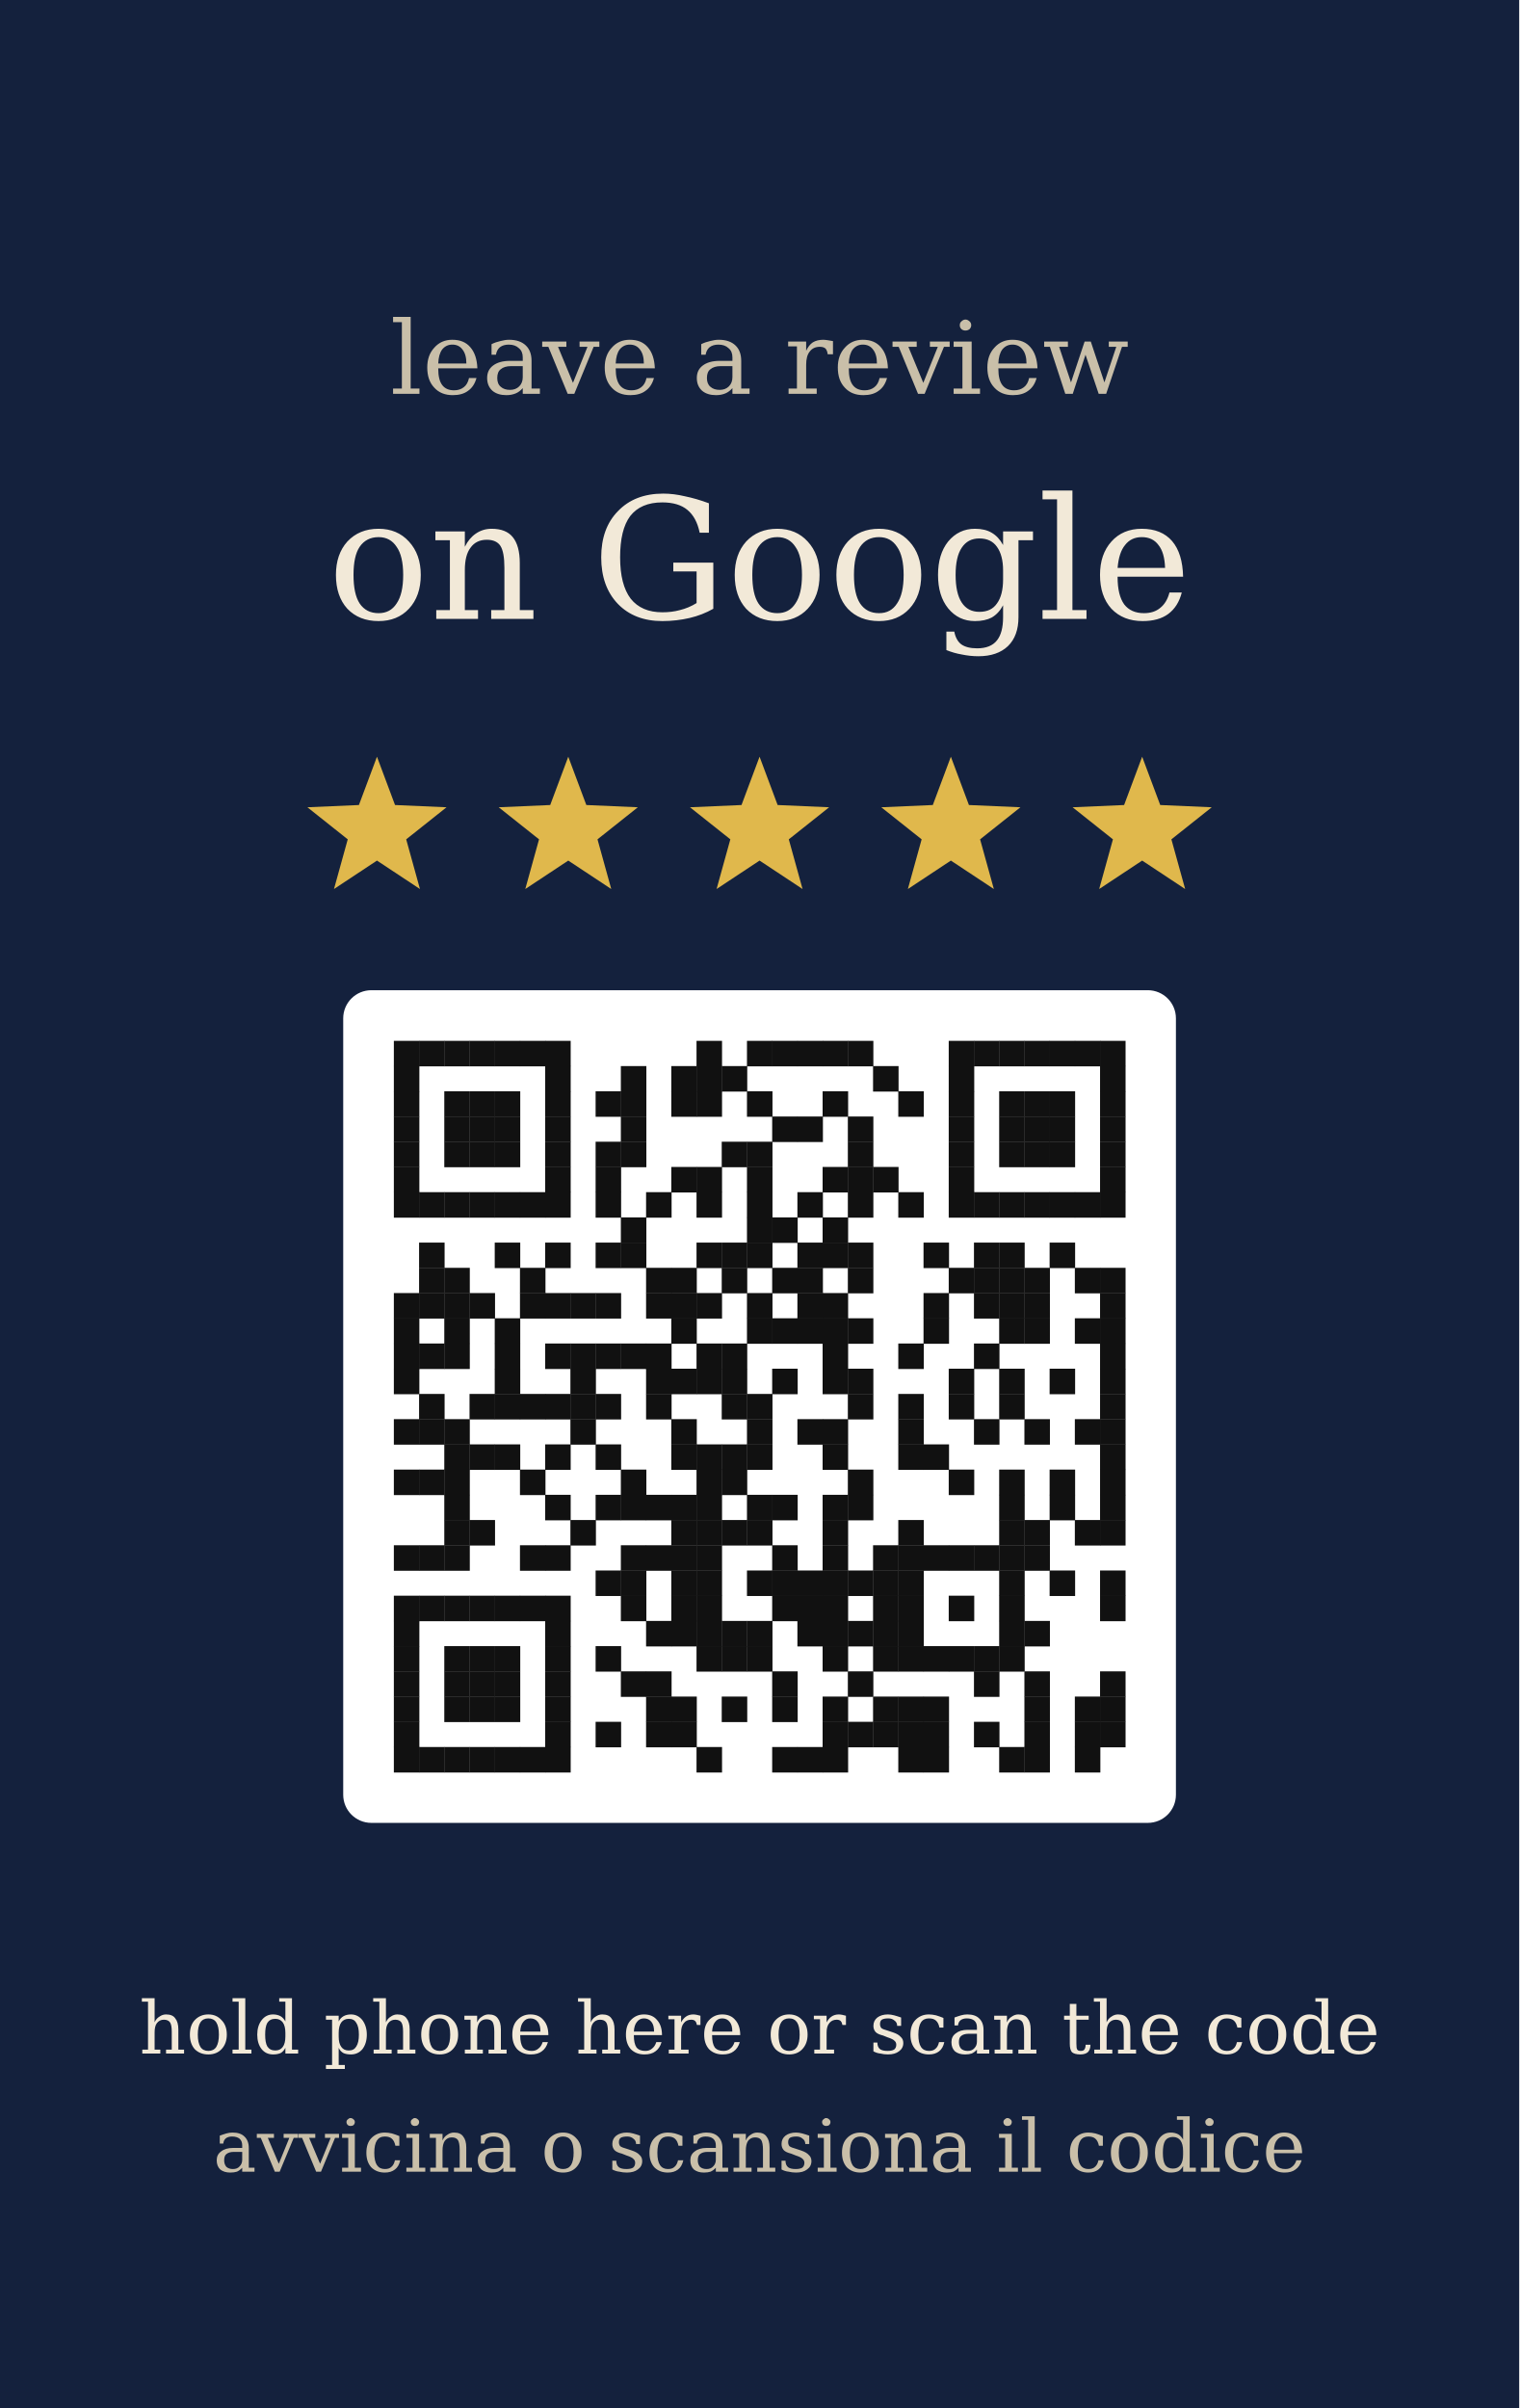
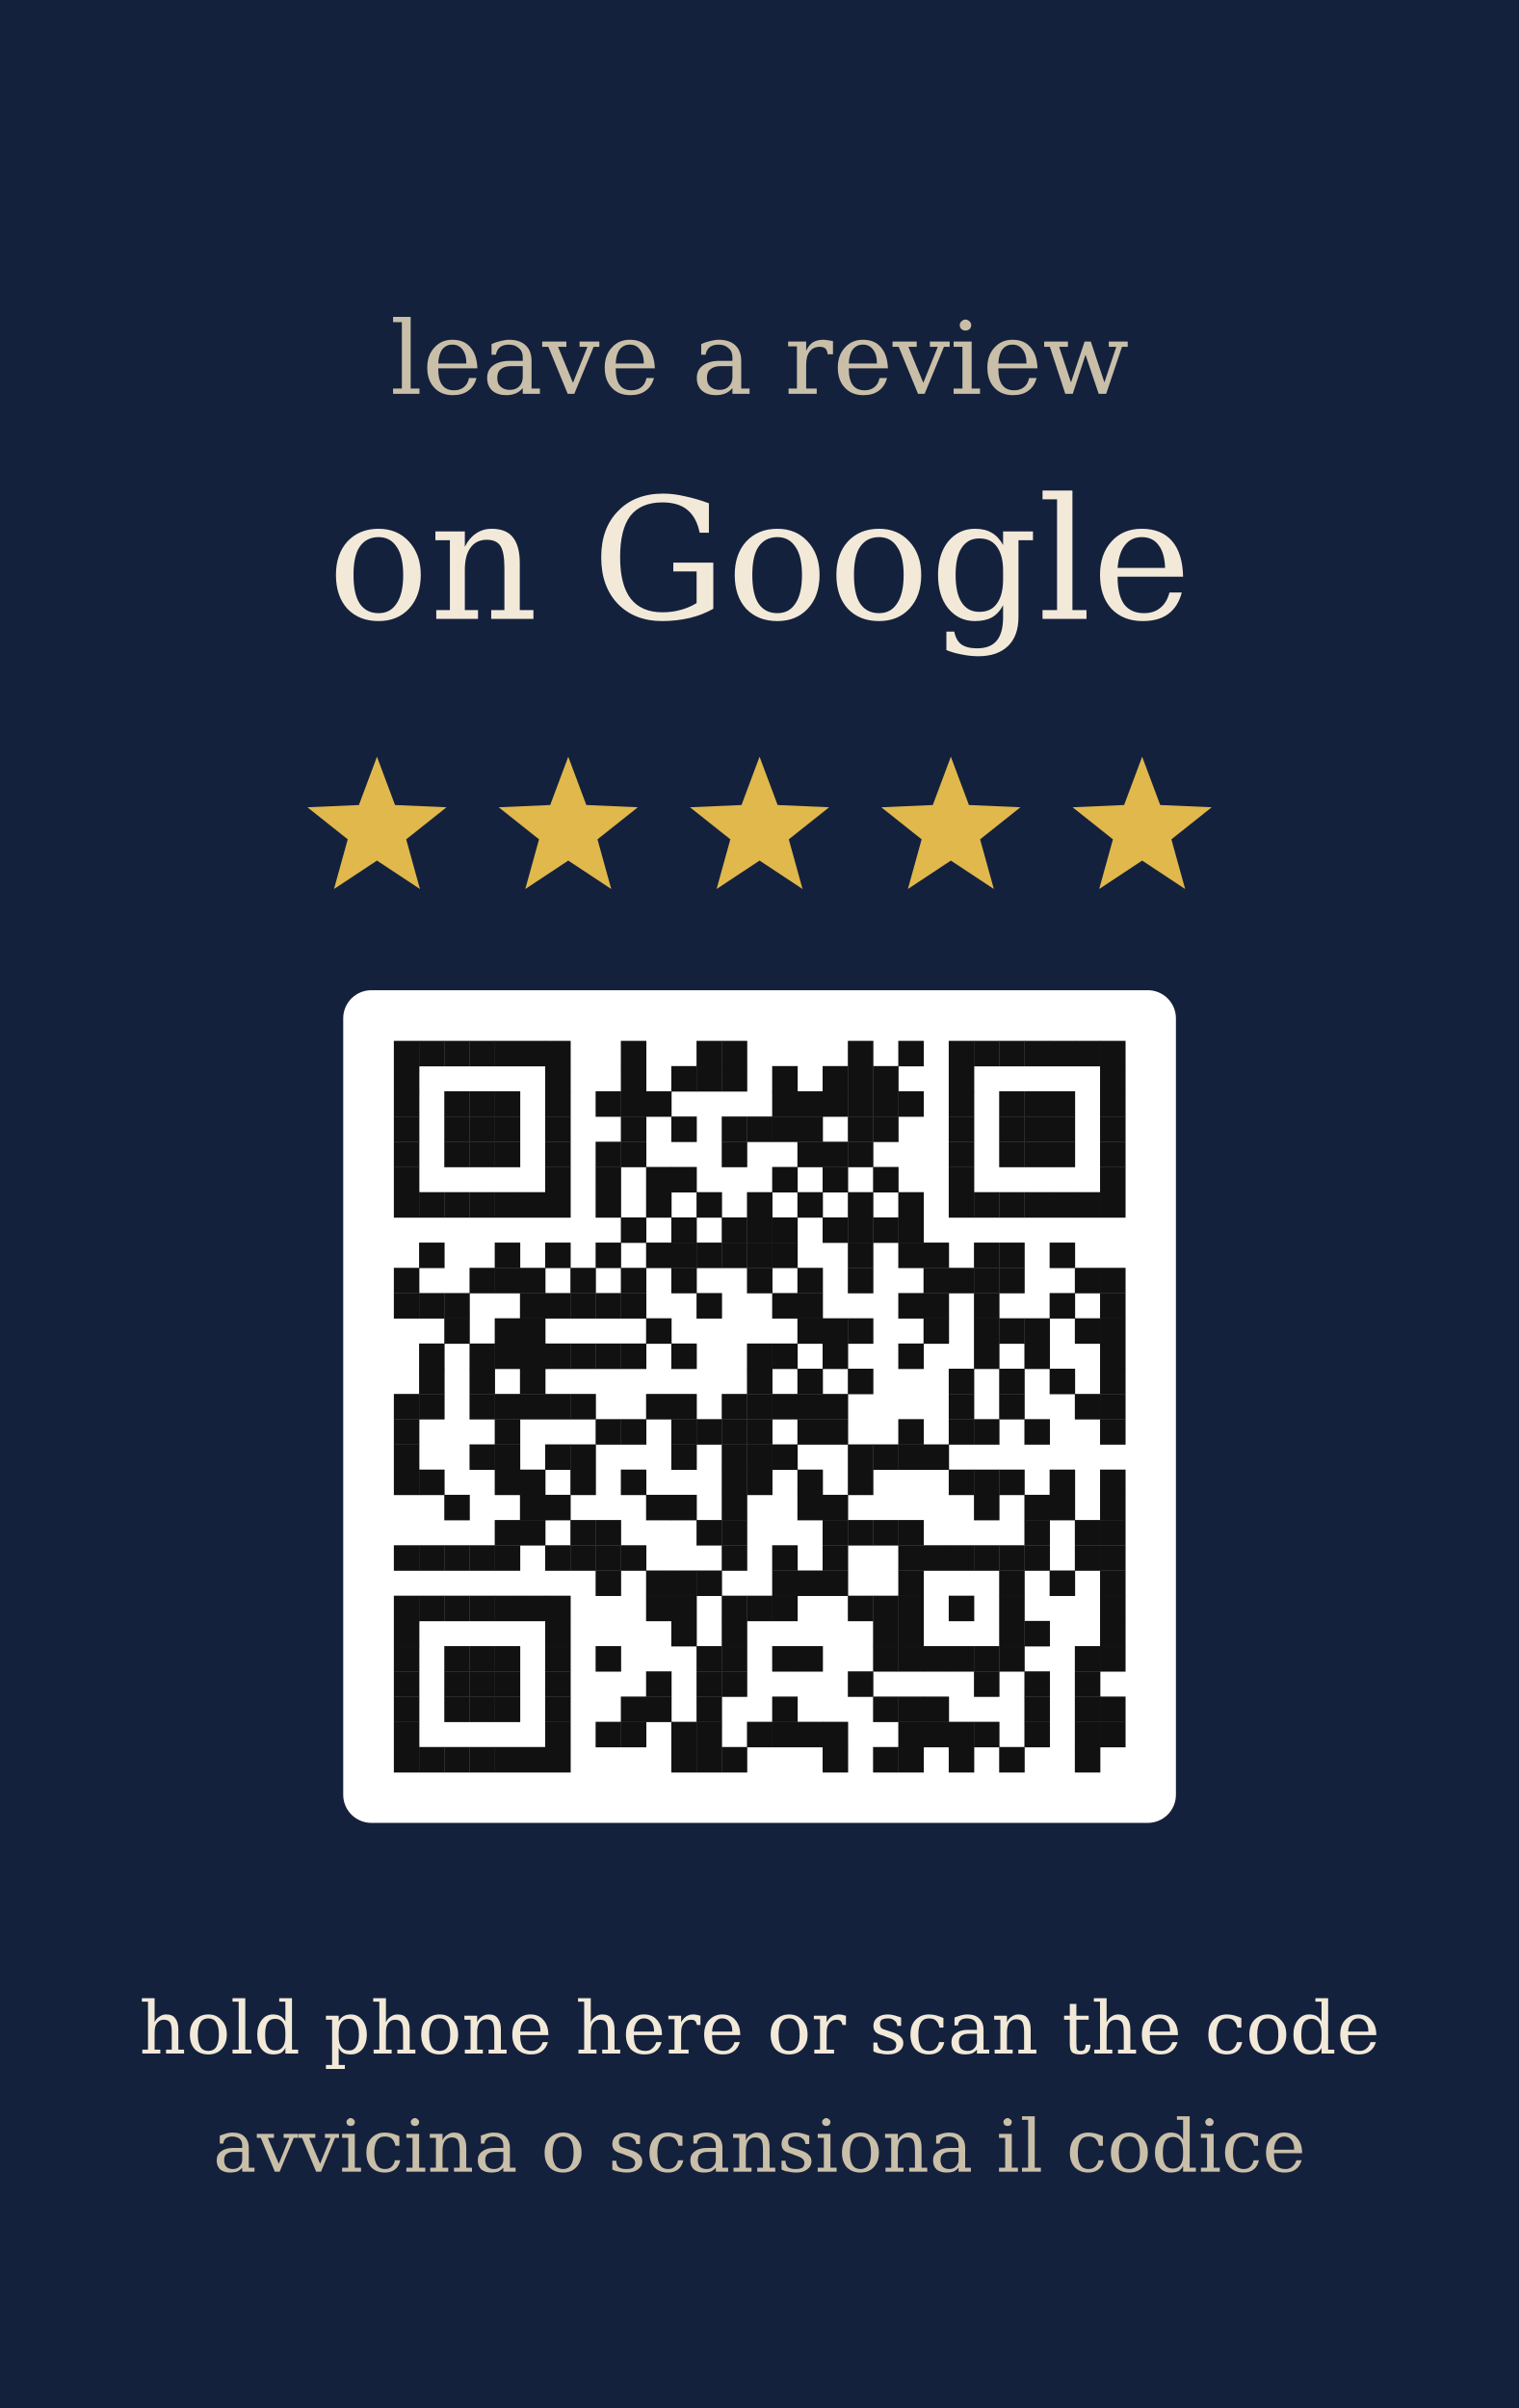
<svg xmlns="http://www.w3.org/2000/svg" viewBox="0 0 54.0 85.6">
  <rect width="54.0" height="85.6" fill="#14213D" />
  <text x="27.0" y="14" text-anchor="middle" font-family="'GFS Baskerville', 'Bitstream Charter', 'DejaVu Serif', serif" font-size="3.6" font-weight="400" fill="#C9BFA9">leave a review</text>
  <text x="27.0" y="22" text-anchor="middle" font-family="'GFS Baskerville', 'Bitstream Charter', 'DejaVu Serif', serif" font-size="6.0" font-weight="400" fill="#F2E9D8">on Google</text>
  <polygon points="13.400,26.900 14.042,28.617 15.873,28.697 14.439,29.837 14.928,31.603 13.400,30.592 11.872,31.603 12.361,29.837 10.927,28.697 12.758,28.617" fill="#E0B84C" />
  <polygon points="20.200,26.900 20.842,28.617 22.673,28.697 21.239,29.837 21.728,31.603 20.200,30.592 18.672,31.603 19.161,29.837 17.727,28.697 19.558,28.617" fill="#E0B84C" />
  <polygon points="27.000,26.900 27.642,28.617 29.473,28.697 28.039,29.837 28.528,31.603 27.000,30.592 25.472,31.603 25.961,29.837 24.527,28.697 26.358,28.617" fill="#E0B84C" />
  <polygon points="33.800,26.900 34.442,28.617 36.273,28.697 34.839,29.837 35.328,31.603 33.800,30.592 32.272,31.603 32.761,29.837 31.327,28.697 33.158,28.617" fill="#E0B84C" />
  <polygon points="40.600,26.900 41.242,28.617 43.073,28.697 41.639,29.837 42.128,31.603 40.600,30.592 39.072,31.603 39.561,29.837 38.127,28.697 39.958,28.617" fill="#E0B84C" />
  <rect x="12.20" y="35.20" width="29.60" height="29.60" rx="1" fill="#fff" />
  <g fill="#111">
    <rect x="14.000" y="37.000" width="0.907" height="0.907" />
    <rect x="14.897" y="37.000" width="0.907" height="0.907" />
    <rect x="15.793" y="37.000" width="0.907" height="0.907" />
    <rect x="16.690" y="37.000" width="0.907" height="0.907" />
    <rect x="17.586" y="37.000" width="0.907" height="0.907" />
    <rect x="18.483" y="37.000" width="0.907" height="0.907" />
    <rect x="19.379" y="37.000" width="0.907" height="0.907" />
+     <rect x="22.069" y="37.000" width="0.907" height="0.907" />
    <rect x="24.759" y="37.000" width="0.907" height="0.907" />
-     <rect x="26.552" y="37.000" width="0.907" height="0.907" />
-     <rect x="27.448" y="37.000" width="0.907" height="0.907" />
-     <rect x="28.345" y="37.000" width="0.907" height="0.907" />
-     <rect x="29.241" y="37.000" width="0.907" height="0.907" />
+     <rect x="25.655" y="37.000" width="0.907" height="0.907" />
    <rect x="30.138" y="37.000" width="0.907" height="0.907" />
+     <rect x="31.931" y="37.000" width="0.907" height="0.907" />
    <rect x="33.724" y="37.000" width="0.907" height="0.907" />
    <rect x="34.621" y="37.000" width="0.907" height="0.907" />
    <rect x="35.517" y="37.000" width="0.907" height="0.907" />
    <rect x="36.414" y="37.000" width="0.907" height="0.907" />
    <rect x="37.310" y="37.000" width="0.907" height="0.907" />
    <rect x="38.207" y="37.000" width="0.907" height="0.907" />
    <rect x="39.103" y="37.000" width="0.907" height="0.907" />
    <rect x="14.000" y="37.897" width="0.907" height="0.907" />
    <rect x="19.379" y="37.897" width="0.907" height="0.907" />
    <rect x="22.069" y="37.897" width="0.907" height="0.907" />
    <rect x="23.862" y="37.897" width="0.907" height="0.907" />
    <rect x="24.759" y="37.897" width="0.907" height="0.907" />
    <rect x="25.655" y="37.897" width="0.907" height="0.907" />
+     <rect x="27.448" y="37.897" width="0.907" height="0.907" />
+     <rect x="29.241" y="37.897" width="0.907" height="0.907" />
+     <rect x="30.138" y="37.897" width="0.907" height="0.907" />
    <rect x="31.034" y="37.897" width="0.907" height="0.907" />
    <rect x="33.724" y="37.897" width="0.907" height="0.907" />
    <rect x="39.103" y="37.897" width="0.907" height="0.907" />
    <rect x="14.000" y="38.793" width="0.907" height="0.907" />
    <rect x="15.793" y="38.793" width="0.907" height="0.907" />
    <rect x="16.690" y="38.793" width="0.907" height="0.907" />
    <rect x="17.586" y="38.793" width="0.907" height="0.907" />
    <rect x="19.379" y="38.793" width="0.907" height="0.907" />
    <rect x="21.172" y="38.793" width="0.907" height="0.907" />
    <rect x="22.069" y="38.793" width="0.907" height="0.907" />
-     <rect x="23.862" y="38.793" width="0.907" height="0.907" />
-     <rect x="24.759" y="38.793" width="0.907" height="0.907" />
-     <rect x="26.552" y="38.793" width="0.907" height="0.907" />
+     <rect x="22.966" y="38.793" width="0.907" height="0.907" />
+     <rect x="27.448" y="38.793" width="0.907" height="0.907" />
+     <rect x="28.345" y="38.793" width="0.907" height="0.907" />
    <rect x="29.241" y="38.793" width="0.907" height="0.907" />
+     <rect x="30.138" y="38.793" width="0.907" height="0.907" />
+     <rect x="31.034" y="38.793" width="0.907" height="0.907" />
    <rect x="31.931" y="38.793" width="0.907" height="0.907" />
    <rect x="33.724" y="38.793" width="0.907" height="0.907" />
    <rect x="35.517" y="38.793" width="0.907" height="0.907" />
    <rect x="36.414" y="38.793" width="0.907" height="0.907" />
    <rect x="37.310" y="38.793" width="0.907" height="0.907" />
    <rect x="39.103" y="38.793" width="0.907" height="0.907" />
    <rect x="14.000" y="39.690" width="0.907" height="0.907" />
    <rect x="15.793" y="39.690" width="0.907" height="0.907" />
    <rect x="16.690" y="39.690" width="0.907" height="0.907" />
    <rect x="17.586" y="39.690" width="0.907" height="0.907" />
    <rect x="19.379" y="39.690" width="0.907" height="0.907" />
    <rect x="22.069" y="39.690" width="0.907" height="0.907" />
+     <rect x="23.862" y="39.690" width="0.907" height="0.907" />
+     <rect x="25.655" y="39.690" width="0.907" height="0.907" />
+     <rect x="26.552" y="39.690" width="0.907" height="0.907" />
    <rect x="27.448" y="39.690" width="0.907" height="0.907" />
    <rect x="28.345" y="39.690" width="0.907" height="0.907" />
    <rect x="30.138" y="39.690" width="0.907" height="0.907" />
+     <rect x="31.034" y="39.690" width="0.907" height="0.907" />
    <rect x="33.724" y="39.690" width="0.907" height="0.907" />
    <rect x="35.517" y="39.690" width="0.907" height="0.907" />
    <rect x="36.414" y="39.690" width="0.907" height="0.907" />
    <rect x="37.310" y="39.690" width="0.907" height="0.907" />
    <rect x="39.103" y="39.690" width="0.907" height="0.907" />
    <rect x="14.000" y="40.586" width="0.907" height="0.907" />
    <rect x="15.793" y="40.586" width="0.907" height="0.907" />
    <rect x="16.690" y="40.586" width="0.907" height="0.907" />
    <rect x="17.586" y="40.586" width="0.907" height="0.907" />
    <rect x="19.379" y="40.586" width="0.907" height="0.907" />
    <rect x="21.172" y="40.586" width="0.907" height="0.907" />
    <rect x="22.069" y="40.586" width="0.907" height="0.907" />
    <rect x="25.655" y="40.586" width="0.907" height="0.907" />
-     <rect x="26.552" y="40.586" width="0.907" height="0.907" />
+     <rect x="28.345" y="40.586" width="0.907" height="0.907" />
+     <rect x="29.241" y="40.586" width="0.907" height="0.907" />
    <rect x="30.138" y="40.586" width="0.907" height="0.907" />
    <rect x="33.724" y="40.586" width="0.907" height="0.907" />
    <rect x="35.517" y="40.586" width="0.907" height="0.907" />
    <rect x="36.414" y="40.586" width="0.907" height="0.907" />
    <rect x="37.310" y="40.586" width="0.907" height="0.907" />
    <rect x="39.103" y="40.586" width="0.907" height="0.907" />
    <rect x="14.000" y="41.483" width="0.907" height="0.907" />
    <rect x="19.379" y="41.483" width="0.907" height="0.907" />
    <rect x="21.172" y="41.483" width="0.907" height="0.907" />
+     <rect x="22.966" y="41.483" width="0.907" height="0.907" />
    <rect x="23.862" y="41.483" width="0.907" height="0.907" />
-     <rect x="24.759" y="41.483" width="0.907" height="0.907" />
-     <rect x="26.552" y="41.483" width="0.907" height="0.907" />
+     <rect x="27.448" y="41.483" width="0.907" height="0.907" />
    <rect x="29.241" y="41.483" width="0.907" height="0.907" />
-     <rect x="30.138" y="41.483" width="0.907" height="0.907" />
    <rect x="31.034" y="41.483" width="0.907" height="0.907" />
    <rect x="33.724" y="41.483" width="0.907" height="0.907" />
    <rect x="39.103" y="41.483" width="0.907" height="0.907" />
    <rect x="14.000" y="42.379" width="0.907" height="0.907" />
    <rect x="14.897" y="42.379" width="0.907" height="0.907" />
    <rect x="15.793" y="42.379" width="0.907" height="0.907" />
    <rect x="16.690" y="42.379" width="0.907" height="0.907" />
    <rect x="17.586" y="42.379" width="0.907" height="0.907" />
    <rect x="18.483" y="42.379" width="0.907" height="0.907" />
    <rect x="19.379" y="42.379" width="0.907" height="0.907" />
    <rect x="21.172" y="42.379" width="0.907" height="0.907" />
    <rect x="22.966" y="42.379" width="0.907" height="0.907" />
    <rect x="24.759" y="42.379" width="0.907" height="0.907" />
    <rect x="26.552" y="42.379" width="0.907" height="0.907" />
    <rect x="28.345" y="42.379" width="0.907" height="0.907" />
    <rect x="30.138" y="42.379" width="0.907" height="0.907" />
    <rect x="31.931" y="42.379" width="0.907" height="0.907" />
    <rect x="33.724" y="42.379" width="0.907" height="0.907" />
    <rect x="34.621" y="42.379" width="0.907" height="0.907" />
    <rect x="35.517" y="42.379" width="0.907" height="0.907" />
    <rect x="36.414" y="42.379" width="0.907" height="0.907" />
    <rect x="37.310" y="42.379" width="0.907" height="0.907" />
    <rect x="38.207" y="42.379" width="0.907" height="0.907" />
    <rect x="39.103" y="42.379" width="0.907" height="0.907" />
    <rect x="22.069" y="43.276" width="0.907" height="0.907" />
+     <rect x="23.862" y="43.276" width="0.907" height="0.907" />
+     <rect x="25.655" y="43.276" width="0.907" height="0.907" />
    <rect x="26.552" y="43.276" width="0.907" height="0.907" />
    <rect x="27.448" y="43.276" width="0.907" height="0.907" />
    <rect x="29.241" y="43.276" width="0.907" height="0.907" />
+     <rect x="30.138" y="43.276" width="0.907" height="0.907" />
+     <rect x="31.034" y="43.276" width="0.907" height="0.907" />
+     <rect x="31.931" y="43.276" width="0.907" height="0.907" />
    <rect x="14.897" y="44.172" width="0.907" height="0.907" />
    <rect x="17.586" y="44.172" width="0.907" height="0.907" />
    <rect x="19.379" y="44.172" width="0.907" height="0.907" />
    <rect x="21.172" y="44.172" width="0.907" height="0.907" />
-     <rect x="22.069" y="44.172" width="0.907" height="0.907" />
+     <rect x="22.966" y="44.172" width="0.907" height="0.907" />
+     <rect x="23.862" y="44.172" width="0.907" height="0.907" />
    <rect x="24.759" y="44.172" width="0.907" height="0.907" />
    <rect x="25.655" y="44.172" width="0.907" height="0.907" />
    <rect x="26.552" y="44.172" width="0.907" height="0.907" />
-     <rect x="28.345" y="44.172" width="0.907" height="0.907" />
-     <rect x="29.241" y="44.172" width="0.907" height="0.907" />
+     <rect x="27.448" y="44.172" width="0.907" height="0.907" />
    <rect x="30.138" y="44.172" width="0.907" height="0.907" />
+     <rect x="31.931" y="44.172" width="0.907" height="0.907" />
    <rect x="32.828" y="44.172" width="0.907" height="0.907" />
    <rect x="34.621" y="44.172" width="0.907" height="0.907" />
    <rect x="35.517" y="44.172" width="0.907" height="0.907" />
    <rect x="37.310" y="44.172" width="0.907" height="0.907" />
-     <rect x="14.897" y="45.069" width="0.907" height="0.907" />
-     <rect x="15.793" y="45.069" width="0.907" height="0.907" />
+     <rect x="14.000" y="45.069" width="0.907" height="0.907" />
+     <rect x="16.690" y="45.069" width="0.907" height="0.907" />
+     <rect x="17.586" y="45.069" width="0.907" height="0.907" />
    <rect x="18.483" y="45.069" width="0.907" height="0.907" />
-     <rect x="22.966" y="45.069" width="0.907" height="0.907" />
+     <rect x="20.276" y="45.069" width="0.907" height="0.907" />
+     <rect x="22.069" y="45.069" width="0.907" height="0.907" />
    <rect x="23.862" y="45.069" width="0.907" height="0.907" />
-     <rect x="25.655" y="45.069" width="0.907" height="0.907" />
-     <rect x="27.448" y="45.069" width="0.907" height="0.907" />
+     <rect x="26.552" y="45.069" width="0.907" height="0.907" />
    <rect x="28.345" y="45.069" width="0.907" height="0.907" />
    <rect x="30.138" y="45.069" width="0.907" height="0.907" />
+     <rect x="32.828" y="45.069" width="0.907" height="0.907" />
    <rect x="33.724" y="45.069" width="0.907" height="0.907" />
    <rect x="34.621" y="45.069" width="0.907" height="0.907" />
    <rect x="35.517" y="45.069" width="0.907" height="0.907" />
-     <rect x="36.414" y="45.069" width="0.907" height="0.907" />
    <rect x="38.207" y="45.069" width="0.907" height="0.907" />
    <rect x="39.103" y="45.069" width="0.907" height="0.907" />
    <rect x="14.000" y="45.966" width="0.907" height="0.907" />
    <rect x="14.897" y="45.966" width="0.907" height="0.907" />
    <rect x="15.793" y="45.966" width="0.907" height="0.907" />
-     <rect x="16.690" y="45.966" width="0.907" height="0.907" />
    <rect x="18.483" y="45.966" width="0.907" height="0.907" />
    <rect x="19.379" y="45.966" width="0.907" height="0.907" />
    <rect x="20.276" y="45.966" width="0.907" height="0.907" />
    <rect x="21.172" y="45.966" width="0.907" height="0.907" />
-     <rect x="22.966" y="45.966" width="0.907" height="0.907" />
-     <rect x="23.862" y="45.966" width="0.907" height="0.907" />
+     <rect x="22.069" y="45.966" width="0.907" height="0.907" />
    <rect x="24.759" y="45.966" width="0.907" height="0.907" />
-     <rect x="26.552" y="45.966" width="0.907" height="0.907" />
+     <rect x="27.448" y="45.966" width="0.907" height="0.907" />
    <rect x="28.345" y="45.966" width="0.907" height="0.907" />
-     <rect x="29.241" y="45.966" width="0.907" height="0.907" />
+     <rect x="31.931" y="45.966" width="0.907" height="0.907" />
    <rect x="32.828" y="45.966" width="0.907" height="0.907" />
    <rect x="34.621" y="45.966" width="0.907" height="0.907" />
-     <rect x="35.517" y="45.966" width="0.907" height="0.907" />
-     <rect x="36.414" y="45.966" width="0.907" height="0.907" />
+     <rect x="37.310" y="45.966" width="0.907" height="0.907" />
    <rect x="39.103" y="45.966" width="0.907" height="0.907" />
-     <rect x="14.000" y="46.862" width="0.907" height="0.907" />
    <rect x="15.793" y="46.862" width="0.907" height="0.907" />
    <rect x="17.586" y="46.862" width="0.907" height="0.907" />
-     <rect x="23.862" y="46.862" width="0.907" height="0.907" />
-     <rect x="26.552" y="46.862" width="0.907" height="0.907" />
-     <rect x="27.448" y="46.862" width="0.907" height="0.907" />
+     <rect x="18.483" y="46.862" width="0.907" height="0.907" />
+     <rect x="22.966" y="46.862" width="0.907" height="0.907" />
    <rect x="28.345" y="46.862" width="0.907" height="0.907" />
    <rect x="29.241" y="46.862" width="0.907" height="0.907" />
    <rect x="30.138" y="46.862" width="0.907" height="0.907" />
    <rect x="32.828" y="46.862" width="0.907" height="0.907" />
+     <rect x="34.621" y="46.862" width="0.907" height="0.907" />
    <rect x="35.517" y="46.862" width="0.907" height="0.907" />
    <rect x="36.414" y="46.862" width="0.907" height="0.907" />
    <rect x="38.207" y="46.862" width="0.907" height="0.907" />
    <rect x="39.103" y="46.862" width="0.907" height="0.907" />
-     <rect x="14.000" y="47.759" width="0.907" height="0.907" />
    <rect x="14.897" y="47.759" width="0.907" height="0.907" />
-     <rect x="15.793" y="47.759" width="0.907" height="0.907" />
+     <rect x="16.690" y="47.759" width="0.907" height="0.907" />
    <rect x="17.586" y="47.759" width="0.907" height="0.907" />
+     <rect x="18.483" y="47.759" width="0.907" height="0.907" />
    <rect x="19.379" y="47.759" width="0.907" height="0.907" />
    <rect x="20.276" y="47.759" width="0.907" height="0.907" />
    <rect x="21.172" y="47.759" width="0.907" height="0.907" />
    <rect x="22.069" y="47.759" width="0.907" height="0.907" />
-     <rect x="22.966" y="47.759" width="0.907" height="0.907" />
-     <rect x="24.759" y="47.759" width="0.907" height="0.907" />
-     <rect x="25.655" y="47.759" width="0.907" height="0.907" />
+     <rect x="23.862" y="47.759" width="0.907" height="0.907" />
+     <rect x="26.552" y="47.759" width="0.907" height="0.907" />
+     <rect x="27.448" y="47.759" width="0.907" height="0.907" />
    <rect x="29.241" y="47.759" width="0.907" height="0.907" />
    <rect x="31.931" y="47.759" width="0.907" height="0.907" />
    <rect x="34.621" y="47.759" width="0.907" height="0.907" />
+     <rect x="36.414" y="47.759" width="0.907" height="0.907" />
    <rect x="39.103" y="47.759" width="0.907" height="0.907" />
-     <rect x="14.000" y="48.655" width="0.907" height="0.907" />
-     <rect x="17.586" y="48.655" width="0.907" height="0.907" />
-     <rect x="20.276" y="48.655" width="0.907" height="0.907" />
-     <rect x="22.966" y="48.655" width="0.907" height="0.907" />
-     <rect x="23.862" y="48.655" width="0.907" height="0.907" />
-     <rect x="24.759" y="48.655" width="0.907" height="0.907" />
-     <rect x="25.655" y="48.655" width="0.907" height="0.907" />
-     <rect x="27.448" y="48.655" width="0.907" height="0.907" />
-     <rect x="29.241" y="48.655" width="0.907" height="0.907" />
+     <rect x="14.897" y="48.655" width="0.907" height="0.907" />
+     <rect x="16.690" y="48.655" width="0.907" height="0.907" />
+     <rect x="18.483" y="48.655" width="0.907" height="0.907" />
+     <rect x="26.552" y="48.655" width="0.907" height="0.907" />
+     <rect x="28.345" y="48.655" width="0.907" height="0.907" />
    <rect x="30.138" y="48.655" width="0.907" height="0.907" />
    <rect x="33.724" y="48.655" width="0.907" height="0.907" />
    <rect x="35.517" y="48.655" width="0.907" height="0.907" />
    <rect x="37.310" y="48.655" width="0.907" height="0.907" />
    <rect x="39.103" y="48.655" width="0.907" height="0.907" />
+     <rect x="14.000" y="49.552" width="0.907" height="0.907" />
    <rect x="14.897" y="49.552" width="0.907" height="0.907" />
    <rect x="16.690" y="49.552" width="0.907" height="0.907" />
    <rect x="17.586" y="49.552" width="0.907" height="0.907" />
    <rect x="18.483" y="49.552" width="0.907" height="0.907" />
    <rect x="19.379" y="49.552" width="0.907" height="0.907" />
    <rect x="20.276" y="49.552" width="0.907" height="0.907" />
-     <rect x="21.172" y="49.552" width="0.907" height="0.907" />
    <rect x="22.966" y="49.552" width="0.907" height="0.907" />
+     <rect x="23.862" y="49.552" width="0.907" height="0.907" />
    <rect x="25.655" y="49.552" width="0.907" height="0.907" />
    <rect x="26.552" y="49.552" width="0.907" height="0.907" />
-     <rect x="30.138" y="49.552" width="0.907" height="0.907" />
-     <rect x="31.931" y="49.552" width="0.907" height="0.907" />
+     <rect x="27.448" y="49.552" width="0.907" height="0.907" />
+     <rect x="28.345" y="49.552" width="0.907" height="0.907" />
+     <rect x="29.241" y="49.552" width="0.907" height="0.907" />
    <rect x="33.724" y="49.552" width="0.907" height="0.907" />
    <rect x="35.517" y="49.552" width="0.907" height="0.907" />
+     <rect x="38.207" y="49.552" width="0.907" height="0.907" />
    <rect x="39.103" y="49.552" width="0.907" height="0.907" />
    <rect x="14.000" y="50.448" width="0.907" height="0.907" />
-     <rect x="14.897" y="50.448" width="0.907" height="0.907" />
-     <rect x="15.793" y="50.448" width="0.907" height="0.907" />
-     <rect x="20.276" y="50.448" width="0.907" height="0.907" />
+     <rect x="17.586" y="50.448" width="0.907" height="0.907" />
+     <rect x="21.172" y="50.448" width="0.907" height="0.907" />
+     <rect x="22.069" y="50.448" width="0.907" height="0.907" />
    <rect x="23.862" y="50.448" width="0.907" height="0.907" />
+     <rect x="24.759" y="50.448" width="0.907" height="0.907" />
+     <rect x="25.655" y="50.448" width="0.907" height="0.907" />
    <rect x="26.552" y="50.448" width="0.907" height="0.907" />
    <rect x="28.345" y="50.448" width="0.907" height="0.907" />
    <rect x="29.241" y="50.448" width="0.907" height="0.907" />
    <rect x="31.931" y="50.448" width="0.907" height="0.907" />
+     <rect x="33.724" y="50.448" width="0.907" height="0.907" />
    <rect x="34.621" y="50.448" width="0.907" height="0.907" />
    <rect x="36.414" y="50.448" width="0.907" height="0.907" />
-     <rect x="38.207" y="50.448" width="0.907" height="0.907" />
    <rect x="39.103" y="50.448" width="0.907" height="0.907" />
-     <rect x="15.793" y="51.345" width="0.907" height="0.907" />
+     <rect x="14.000" y="51.345" width="0.907" height="0.907" />
    <rect x="16.690" y="51.345" width="0.907" height="0.907" />
    <rect x="17.586" y="51.345" width="0.907" height="0.907" />
    <rect x="19.379" y="51.345" width="0.907" height="0.907" />
-     <rect x="21.172" y="51.345" width="0.907" height="0.907" />
+     <rect x="20.276" y="51.345" width="0.907" height="0.907" />
    <rect x="23.862" y="51.345" width="0.907" height="0.907" />
-     <rect x="24.759" y="51.345" width="0.907" height="0.907" />
    <rect x="25.655" y="51.345" width="0.907" height="0.907" />
    <rect x="26.552" y="51.345" width="0.907" height="0.907" />
-     <rect x="29.241" y="51.345" width="0.907" height="0.907" />
+     <rect x="27.448" y="51.345" width="0.907" height="0.907" />
+     <rect x="30.138" y="51.345" width="0.907" height="0.907" />
+     <rect x="31.034" y="51.345" width="0.907" height="0.907" />
    <rect x="31.931" y="51.345" width="0.907" height="0.907" />
    <rect x="32.828" y="51.345" width="0.907" height="0.907" />
-     <rect x="39.103" y="51.345" width="0.907" height="0.907" />
    <rect x="14.000" y="52.241" width="0.907" height="0.907" />
    <rect x="14.897" y="52.241" width="0.907" height="0.907" />
-     <rect x="15.793" y="52.241" width="0.907" height="0.907" />
+     <rect x="17.586" y="52.241" width="0.907" height="0.907" />
    <rect x="18.483" y="52.241" width="0.907" height="0.907" />
+     <rect x="20.276" y="52.241" width="0.907" height="0.907" />
    <rect x="22.069" y="52.241" width="0.907" height="0.907" />
-     <rect x="24.759" y="52.241" width="0.907" height="0.907" />
    <rect x="25.655" y="52.241" width="0.907" height="0.907" />
+     <rect x="26.552" y="52.241" width="0.907" height="0.907" />
+     <rect x="28.345" y="52.241" width="0.907" height="0.907" />
    <rect x="30.138" y="52.241" width="0.907" height="0.907" />
    <rect x="33.724" y="52.241" width="0.907" height="0.907" />
+     <rect x="34.621" y="52.241" width="0.907" height="0.907" />
    <rect x="35.517" y="52.241" width="0.907" height="0.907" />
    <rect x="37.310" y="52.241" width="0.907" height="0.907" />
    <rect x="39.103" y="52.241" width="0.907" height="0.907" />
    <rect x="15.793" y="53.138" width="0.907" height="0.907" />
+     <rect x="18.483" y="53.138" width="0.907" height="0.907" />
    <rect x="19.379" y="53.138" width="0.907" height="0.907" />
-     <rect x="21.172" y="53.138" width="0.907" height="0.907" />
-     <rect x="22.069" y="53.138" width="0.907" height="0.907" />
    <rect x="22.966" y="53.138" width="0.907" height="0.907" />
    <rect x="23.862" y="53.138" width="0.907" height="0.907" />
-     <rect x="24.759" y="53.138" width="0.907" height="0.907" />
-     <rect x="26.552" y="53.138" width="0.907" height="0.907" />
-     <rect x="27.448" y="53.138" width="0.907" height="0.907" />
+     <rect x="25.655" y="53.138" width="0.907" height="0.907" />
+     <rect x="28.345" y="53.138" width="0.907" height="0.907" />
    <rect x="29.241" y="53.138" width="0.907" height="0.907" />
-     <rect x="30.138" y="53.138" width="0.907" height="0.907" />
-     <rect x="35.517" y="53.138" width="0.907" height="0.907" />
+     <rect x="34.621" y="53.138" width="0.907" height="0.907" />
+     <rect x="36.414" y="53.138" width="0.907" height="0.907" />
    <rect x="37.310" y="53.138" width="0.907" height="0.907" />
    <rect x="39.103" y="53.138" width="0.907" height="0.907" />
-     <rect x="15.793" y="54.034" width="0.907" height="0.907" />
-     <rect x="16.690" y="54.034" width="0.907" height="0.907" />
+     <rect x="17.586" y="54.034" width="0.907" height="0.907" />
+     <rect x="18.483" y="54.034" width="0.907" height="0.907" />
    <rect x="20.276" y="54.034" width="0.907" height="0.907" />
-     <rect x="23.862" y="54.034" width="0.907" height="0.907" />
+     <rect x="21.172" y="54.034" width="0.907" height="0.907" />
    <rect x="24.759" y="54.034" width="0.907" height="0.907" />
    <rect x="25.655" y="54.034" width="0.907" height="0.907" />
-     <rect x="26.552" y="54.034" width="0.907" height="0.907" />
    <rect x="29.241" y="54.034" width="0.907" height="0.907" />
+     <rect x="30.138" y="54.034" width="0.907" height="0.907" />
+     <rect x="31.034" y="54.034" width="0.907" height="0.907" />
    <rect x="31.931" y="54.034" width="0.907" height="0.907" />
-     <rect x="35.517" y="54.034" width="0.907" height="0.907" />
    <rect x="36.414" y="54.034" width="0.907" height="0.907" />
    <rect x="38.207" y="54.034" width="0.907" height="0.907" />
    <rect x="39.103" y="54.034" width="0.907" height="0.907" />
    <rect x="14.000" y="54.931" width="0.907" height="0.907" />
    <rect x="14.897" y="54.931" width="0.907" height="0.907" />
    <rect x="15.793" y="54.931" width="0.907" height="0.907" />
-     <rect x="18.483" y="54.931" width="0.907" height="0.907" />
+     <rect x="16.690" y="54.931" width="0.907" height="0.907" />
+     <rect x="17.586" y="54.931" width="0.907" height="0.907" />
    <rect x="19.379" y="54.931" width="0.907" height="0.907" />
+     <rect x="20.276" y="54.931" width="0.907" height="0.907" />
+     <rect x="21.172" y="54.931" width="0.907" height="0.907" />
    <rect x="22.069" y="54.931" width="0.907" height="0.907" />
-     <rect x="22.966" y="54.931" width="0.907" height="0.907" />
-     <rect x="23.862" y="54.931" width="0.907" height="0.907" />
-     <rect x="24.759" y="54.931" width="0.907" height="0.907" />
+     <rect x="25.655" y="54.931" width="0.907" height="0.907" />
    <rect x="27.448" y="54.931" width="0.907" height="0.907" />
    <rect x="29.241" y="54.931" width="0.907" height="0.907" />
-     <rect x="31.034" y="54.931" width="0.907" height="0.907" />
    <rect x="31.931" y="54.931" width="0.907" height="0.907" />
    <rect x="32.828" y="54.931" width="0.907" height="0.907" />
    <rect x="33.724" y="54.931" width="0.907" height="0.907" />
    <rect x="34.621" y="54.931" width="0.907" height="0.907" />
    <rect x="35.517" y="54.931" width="0.907" height="0.907" />
    <rect x="36.414" y="54.931" width="0.907" height="0.907" />
+     <rect x="38.207" y="54.931" width="0.907" height="0.907" />
+     <rect x="39.103" y="54.931" width="0.907" height="0.907" />
    <rect x="21.172" y="55.828" width="0.907" height="0.907" />
-     <rect x="22.069" y="55.828" width="0.907" height="0.907" />
+     <rect x="22.966" y="55.828" width="0.907" height="0.907" />
    <rect x="23.862" y="55.828" width="0.907" height="0.907" />
    <rect x="24.759" y="55.828" width="0.907" height="0.907" />
-     <rect x="26.552" y="55.828" width="0.907" height="0.907" />
    <rect x="27.448" y="55.828" width="0.907" height="0.907" />
    <rect x="28.345" y="55.828" width="0.907" height="0.907" />
    <rect x="29.241" y="55.828" width="0.907" height="0.907" />
-     <rect x="30.138" y="55.828" width="0.907" height="0.907" />
-     <rect x="31.034" y="55.828" width="0.907" height="0.907" />
    <rect x="31.931" y="55.828" width="0.907" height="0.907" />
    <rect x="35.517" y="55.828" width="0.907" height="0.907" />
    <rect x="37.310" y="55.828" width="0.907" height="0.907" />
    <rect x="39.103" y="55.828" width="0.907" height="0.907" />
    <rect x="14.000" y="56.724" width="0.907" height="0.907" />
    <rect x="14.897" y="56.724" width="0.907" height="0.907" />
    <rect x="15.793" y="56.724" width="0.907" height="0.907" />
    <rect x="16.690" y="56.724" width="0.907" height="0.907" />
    <rect x="17.586" y="56.724" width="0.907" height="0.907" />
    <rect x="18.483" y="56.724" width="0.907" height="0.907" />
    <rect x="19.379" y="56.724" width="0.907" height="0.907" />
-     <rect x="22.069" y="56.724" width="0.907" height="0.907" />
+     <rect x="22.966" y="56.724" width="0.907" height="0.907" />
    <rect x="23.862" y="56.724" width="0.907" height="0.907" />
-     <rect x="24.759" y="56.724" width="0.907" height="0.907" />
+     <rect x="25.655" y="56.724" width="0.907" height="0.907" />
+     <rect x="26.552" y="56.724" width="0.907" height="0.907" />
    <rect x="27.448" y="56.724" width="0.907" height="0.907" />
-     <rect x="28.345" y="56.724" width="0.907" height="0.907" />
-     <rect x="29.241" y="56.724" width="0.907" height="0.907" />
+     <rect x="30.138" y="56.724" width="0.907" height="0.907" />
    <rect x="31.034" y="56.724" width="0.907" height="0.907" />
    <rect x="31.931" y="56.724" width="0.907" height="0.907" />
    <rect x="33.724" y="56.724" width="0.907" height="0.907" />
    <rect x="35.517" y="56.724" width="0.907" height="0.907" />
    <rect x="39.103" y="56.724" width="0.907" height="0.907" />
    <rect x="14.000" y="57.621" width="0.907" height="0.907" />
    <rect x="19.379" y="57.621" width="0.907" height="0.907" />
-     <rect x="22.966" y="57.621" width="0.907" height="0.907" />
    <rect x="23.862" y="57.621" width="0.907" height="0.907" />
-     <rect x="24.759" y="57.621" width="0.907" height="0.907" />
    <rect x="25.655" y="57.621" width="0.907" height="0.907" />
-     <rect x="26.552" y="57.621" width="0.907" height="0.907" />
-     <rect x="28.345" y="57.621" width="0.907" height="0.907" />
-     <rect x="29.241" y="57.621" width="0.907" height="0.907" />
-     <rect x="30.138" y="57.621" width="0.907" height="0.907" />
    <rect x="31.034" y="57.621" width="0.907" height="0.907" />
    <rect x="31.931" y="57.621" width="0.907" height="0.907" />
    <rect x="35.517" y="57.621" width="0.907" height="0.907" />
    <rect x="36.414" y="57.621" width="0.907" height="0.907" />
+     <rect x="39.103" y="57.621" width="0.907" height="0.907" />
    <rect x="14.000" y="58.517" width="0.907" height="0.907" />
    <rect x="15.793" y="58.517" width="0.907" height="0.907" />
    <rect x="16.690" y="58.517" width="0.907" height="0.907" />
    <rect x="17.586" y="58.517" width="0.907" height="0.907" />
    <rect x="19.379" y="58.517" width="0.907" height="0.907" />
    <rect x="21.172" y="58.517" width="0.907" height="0.907" />
    <rect x="24.759" y="58.517" width="0.907" height="0.907" />
    <rect x="25.655" y="58.517" width="0.907" height="0.907" />
-     <rect x="26.552" y="58.517" width="0.907" height="0.907" />
-     <rect x="29.241" y="58.517" width="0.907" height="0.907" />
+     <rect x="27.448" y="58.517" width="0.907" height="0.907" />
+     <rect x="28.345" y="58.517" width="0.907" height="0.907" />
    <rect x="31.034" y="58.517" width="0.907" height="0.907" />
    <rect x="31.931" y="58.517" width="0.907" height="0.907" />
    <rect x="32.828" y="58.517" width="0.907" height="0.907" />
    <rect x="33.724" y="58.517" width="0.907" height="0.907" />
    <rect x="34.621" y="58.517" width="0.907" height="0.907" />
    <rect x="35.517" y="58.517" width="0.907" height="0.907" />
+     <rect x="38.207" y="58.517" width="0.907" height="0.907" />
+     <rect x="39.103" y="58.517" width="0.907" height="0.907" />
    <rect x="14.000" y="59.414" width="0.907" height="0.907" />
    <rect x="15.793" y="59.414" width="0.907" height="0.907" />
    <rect x="16.690" y="59.414" width="0.907" height="0.907" />
    <rect x="17.586" y="59.414" width="0.907" height="0.907" />
    <rect x="19.379" y="59.414" width="0.907" height="0.907" />
-     <rect x="22.069" y="59.414" width="0.907" height="0.907" />
    <rect x="22.966" y="59.414" width="0.907" height="0.907" />
-     <rect x="27.448" y="59.414" width="0.907" height="0.907" />
+     <rect x="24.759" y="59.414" width="0.907" height="0.907" />
+     <rect x="25.655" y="59.414" width="0.907" height="0.907" />
    <rect x="30.138" y="59.414" width="0.907" height="0.907" />
    <rect x="34.621" y="59.414" width="0.907" height="0.907" />
    <rect x="36.414" y="59.414" width="0.907" height="0.907" />
-     <rect x="39.103" y="59.414" width="0.907" height="0.907" />
+     <rect x="38.207" y="59.414" width="0.907" height="0.907" />
    <rect x="14.000" y="60.310" width="0.907" height="0.907" />
    <rect x="15.793" y="60.310" width="0.907" height="0.907" />
    <rect x="16.690" y="60.310" width="0.907" height="0.907" />
    <rect x="17.586" y="60.310" width="0.907" height="0.907" />
    <rect x="19.379" y="60.310" width="0.907" height="0.907" />
+     <rect x="22.069" y="60.310" width="0.907" height="0.907" />
    <rect x="22.966" y="60.310" width="0.907" height="0.907" />
-     <rect x="23.862" y="60.310" width="0.907" height="0.907" />
-     <rect x="25.655" y="60.310" width="0.907" height="0.907" />
+     <rect x="24.759" y="60.310" width="0.907" height="0.907" />
    <rect x="27.448" y="60.310" width="0.907" height="0.907" />
-     <rect x="29.241" y="60.310" width="0.907" height="0.907" />
    <rect x="31.034" y="60.310" width="0.907" height="0.907" />
    <rect x="31.931" y="60.310" width="0.907" height="0.907" />
    <rect x="32.828" y="60.310" width="0.907" height="0.907" />
    <rect x="36.414" y="60.310" width="0.907" height="0.907" />
    <rect x="38.207" y="60.310" width="0.907" height="0.907" />
    <rect x="39.103" y="60.310" width="0.907" height="0.907" />
    <rect x="14.000" y="61.207" width="0.907" height="0.907" />
    <rect x="19.379" y="61.207" width="0.907" height="0.907" />
    <rect x="21.172" y="61.207" width="0.907" height="0.907" />
-     <rect x="22.966" y="61.207" width="0.907" height="0.907" />
+     <rect x="22.069" y="61.207" width="0.907" height="0.907" />
    <rect x="23.862" y="61.207" width="0.907" height="0.907" />
+     <rect x="24.759" y="61.207" width="0.907" height="0.907" />
+     <rect x="26.552" y="61.207" width="0.907" height="0.907" />
+     <rect x="27.448" y="61.207" width="0.907" height="0.907" />
+     <rect x="28.345" y="61.207" width="0.907" height="0.907" />
    <rect x="29.241" y="61.207" width="0.907" height="0.907" />
-     <rect x="30.138" y="61.207" width="0.907" height="0.907" />
-     <rect x="31.034" y="61.207" width="0.907" height="0.907" />
    <rect x="31.931" y="61.207" width="0.907" height="0.907" />
    <rect x="32.828" y="61.207" width="0.907" height="0.907" />
+     <rect x="33.724" y="61.207" width="0.907" height="0.907" />
    <rect x="34.621" y="61.207" width="0.907" height="0.907" />
    <rect x="36.414" y="61.207" width="0.907" height="0.907" />
    <rect x="38.207" y="61.207" width="0.907" height="0.907" />
    <rect x="39.103" y="61.207" width="0.907" height="0.907" />
    <rect x="14.000" y="62.103" width="0.907" height="0.907" />
    <rect x="14.897" y="62.103" width="0.907" height="0.907" />
    <rect x="15.793" y="62.103" width="0.907" height="0.907" />
    <rect x="16.690" y="62.103" width="0.907" height="0.907" />
    <rect x="17.586" y="62.103" width="0.907" height="0.907" />
    <rect x="18.483" y="62.103" width="0.907" height="0.907" />
    <rect x="19.379" y="62.103" width="0.907" height="0.907" />
+     <rect x="23.862" y="62.103" width="0.907" height="0.907" />
    <rect x="24.759" y="62.103" width="0.907" height="0.907" />
-     <rect x="27.448" y="62.103" width="0.907" height="0.907" />
-     <rect x="28.345" y="62.103" width="0.907" height="0.907" />
+     <rect x="25.655" y="62.103" width="0.907" height="0.907" />
    <rect x="29.241" y="62.103" width="0.907" height="0.907" />
+     <rect x="31.034" y="62.103" width="0.907" height="0.907" />
    <rect x="31.931" y="62.103" width="0.907" height="0.907" />
-     <rect x="32.828" y="62.103" width="0.907" height="0.907" />
+     <rect x="33.724" y="62.103" width="0.907" height="0.907" />
    <rect x="35.517" y="62.103" width="0.907" height="0.907" />
-     <rect x="36.414" y="62.103" width="0.907" height="0.907" />
    <rect x="38.207" y="62.103" width="0.907" height="0.907" />
  </g>
  <text x="27.0" y="73" text-anchor="middle" font-family="'GFS Baskerville', 'Bitstream Charter', 'DejaVu Serif', serif" font-size="2.6" font-weight="500" fill="#F2E9D8">hold phone here or scan the code</text>
  <text x="27.0" y="77.2" text-anchor="middle" font-family="'GFS Baskerville', 'Bitstream Charter', 'DejaVu Serif', serif" font-size="2.6" font-weight="400" fill="#C9BFA9">avvicina o scansiona il codice</text>
</svg>
